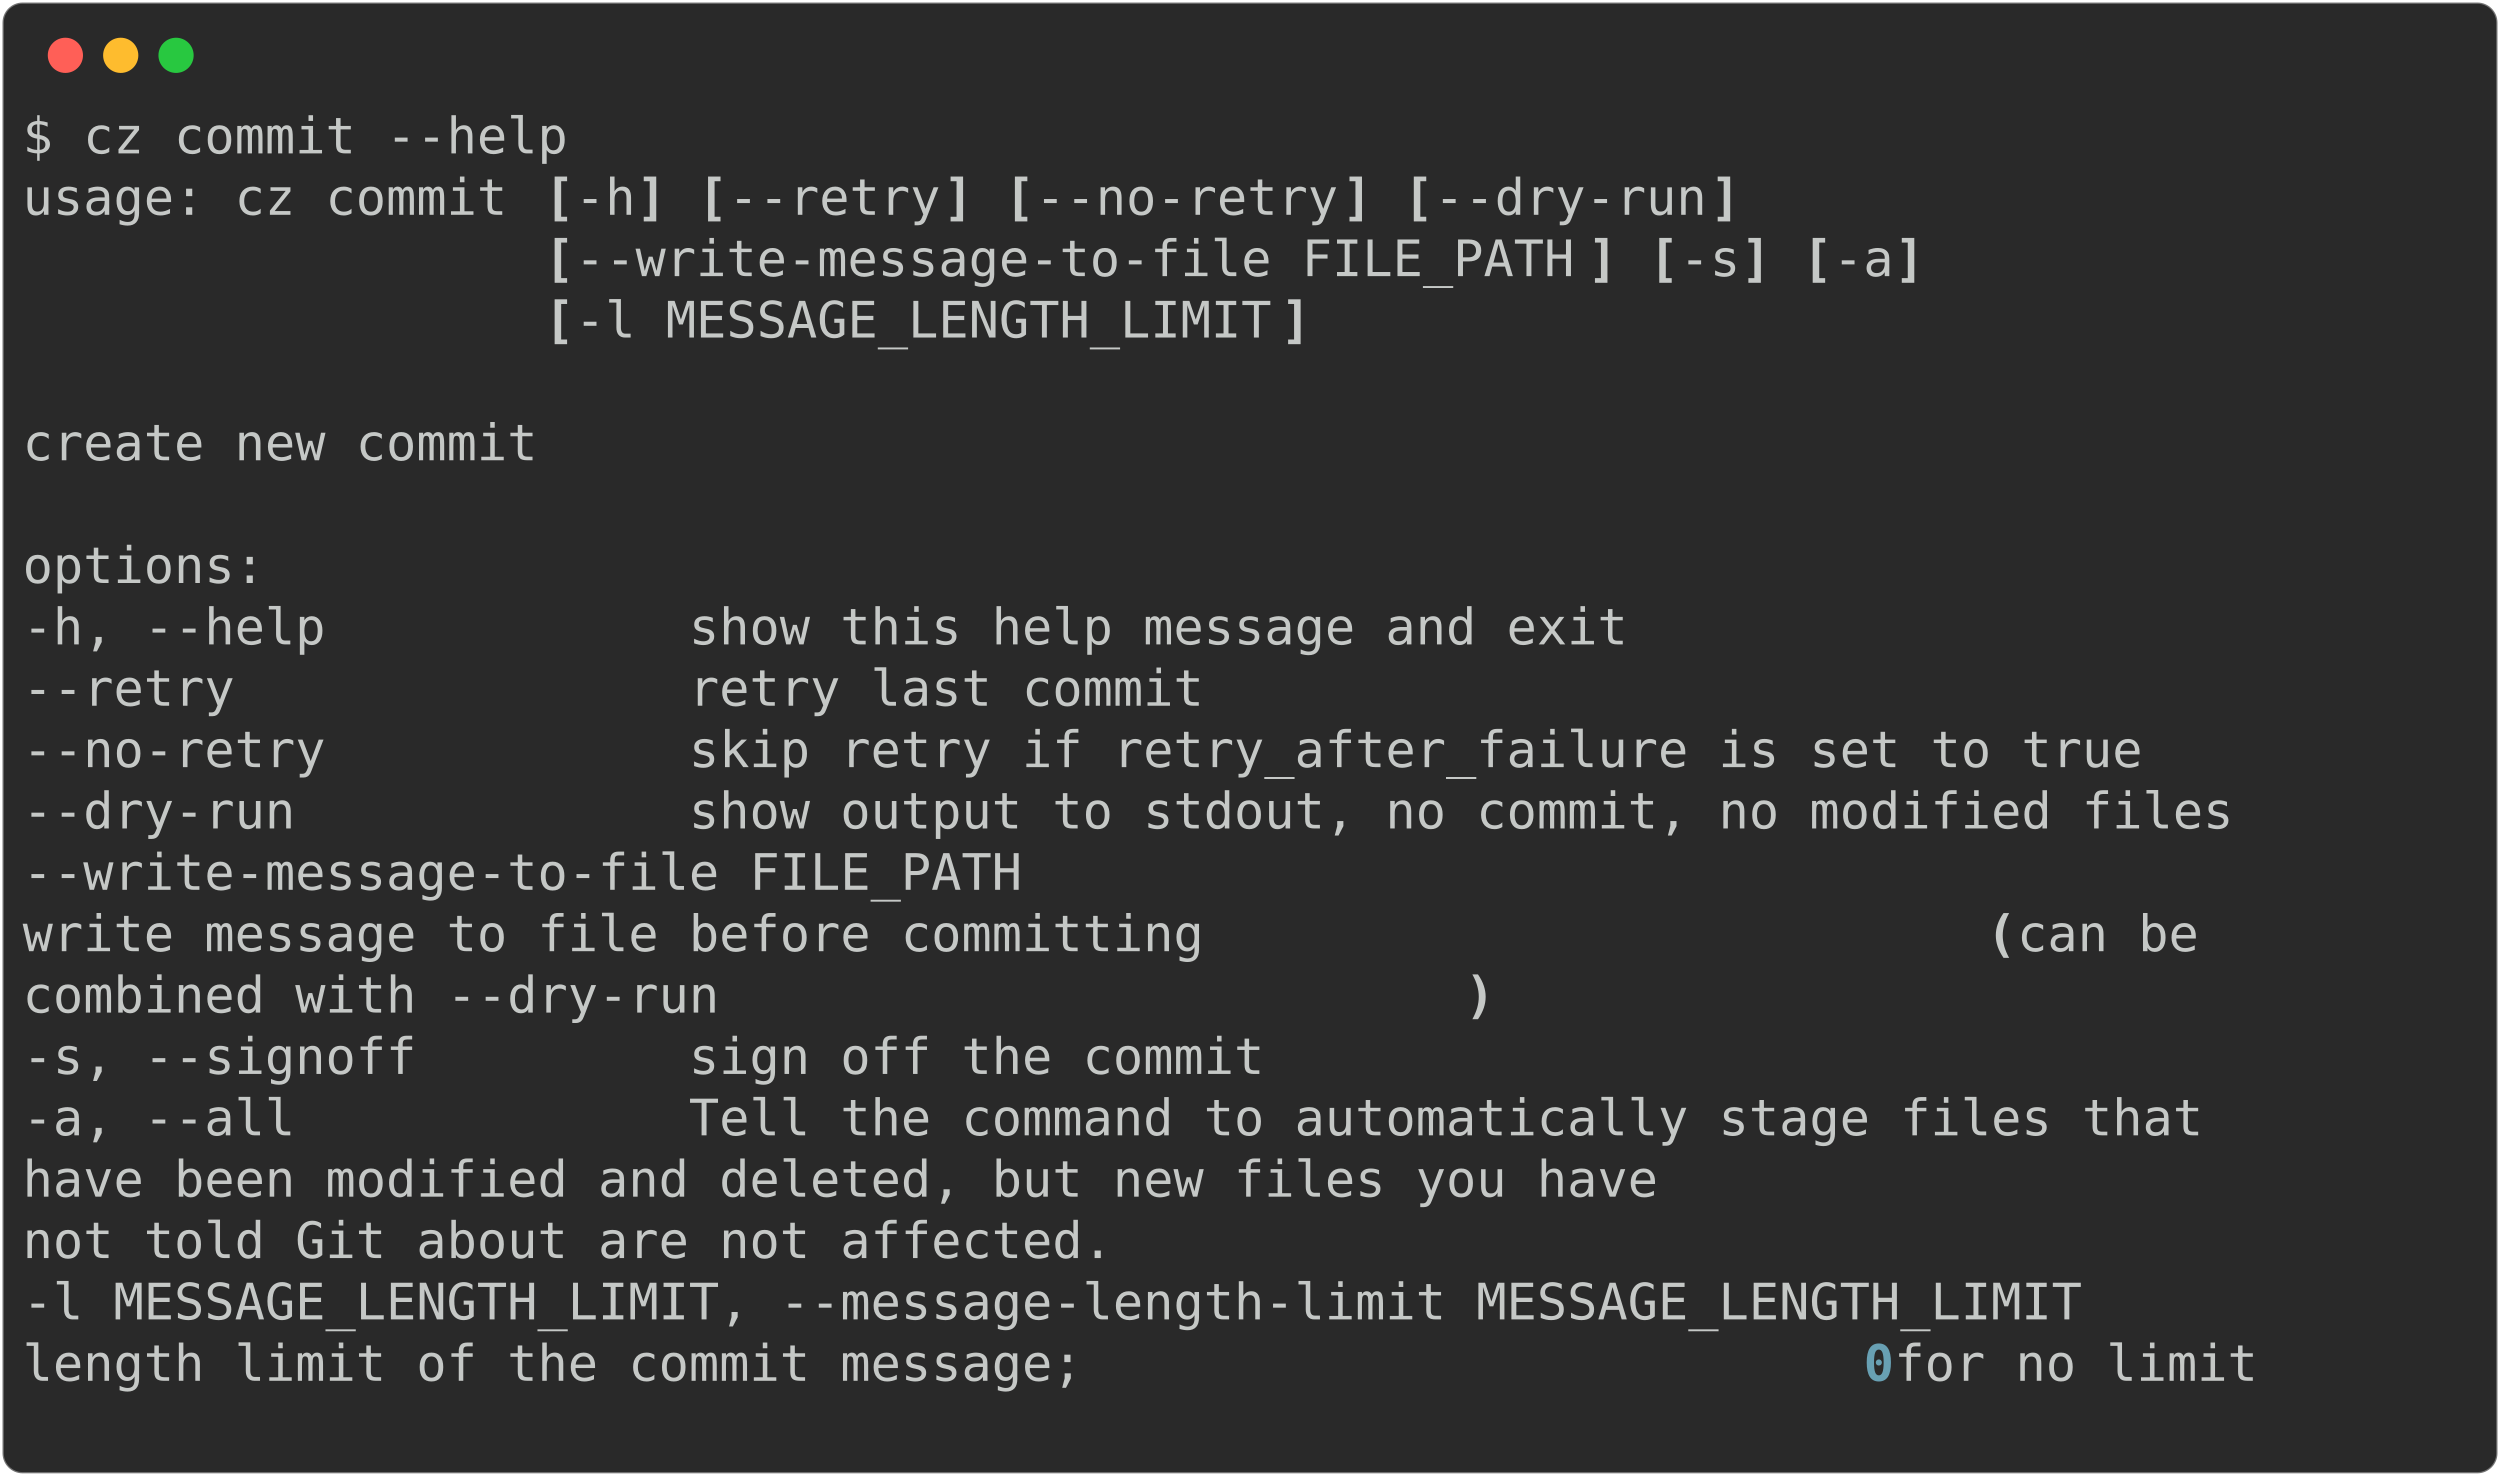
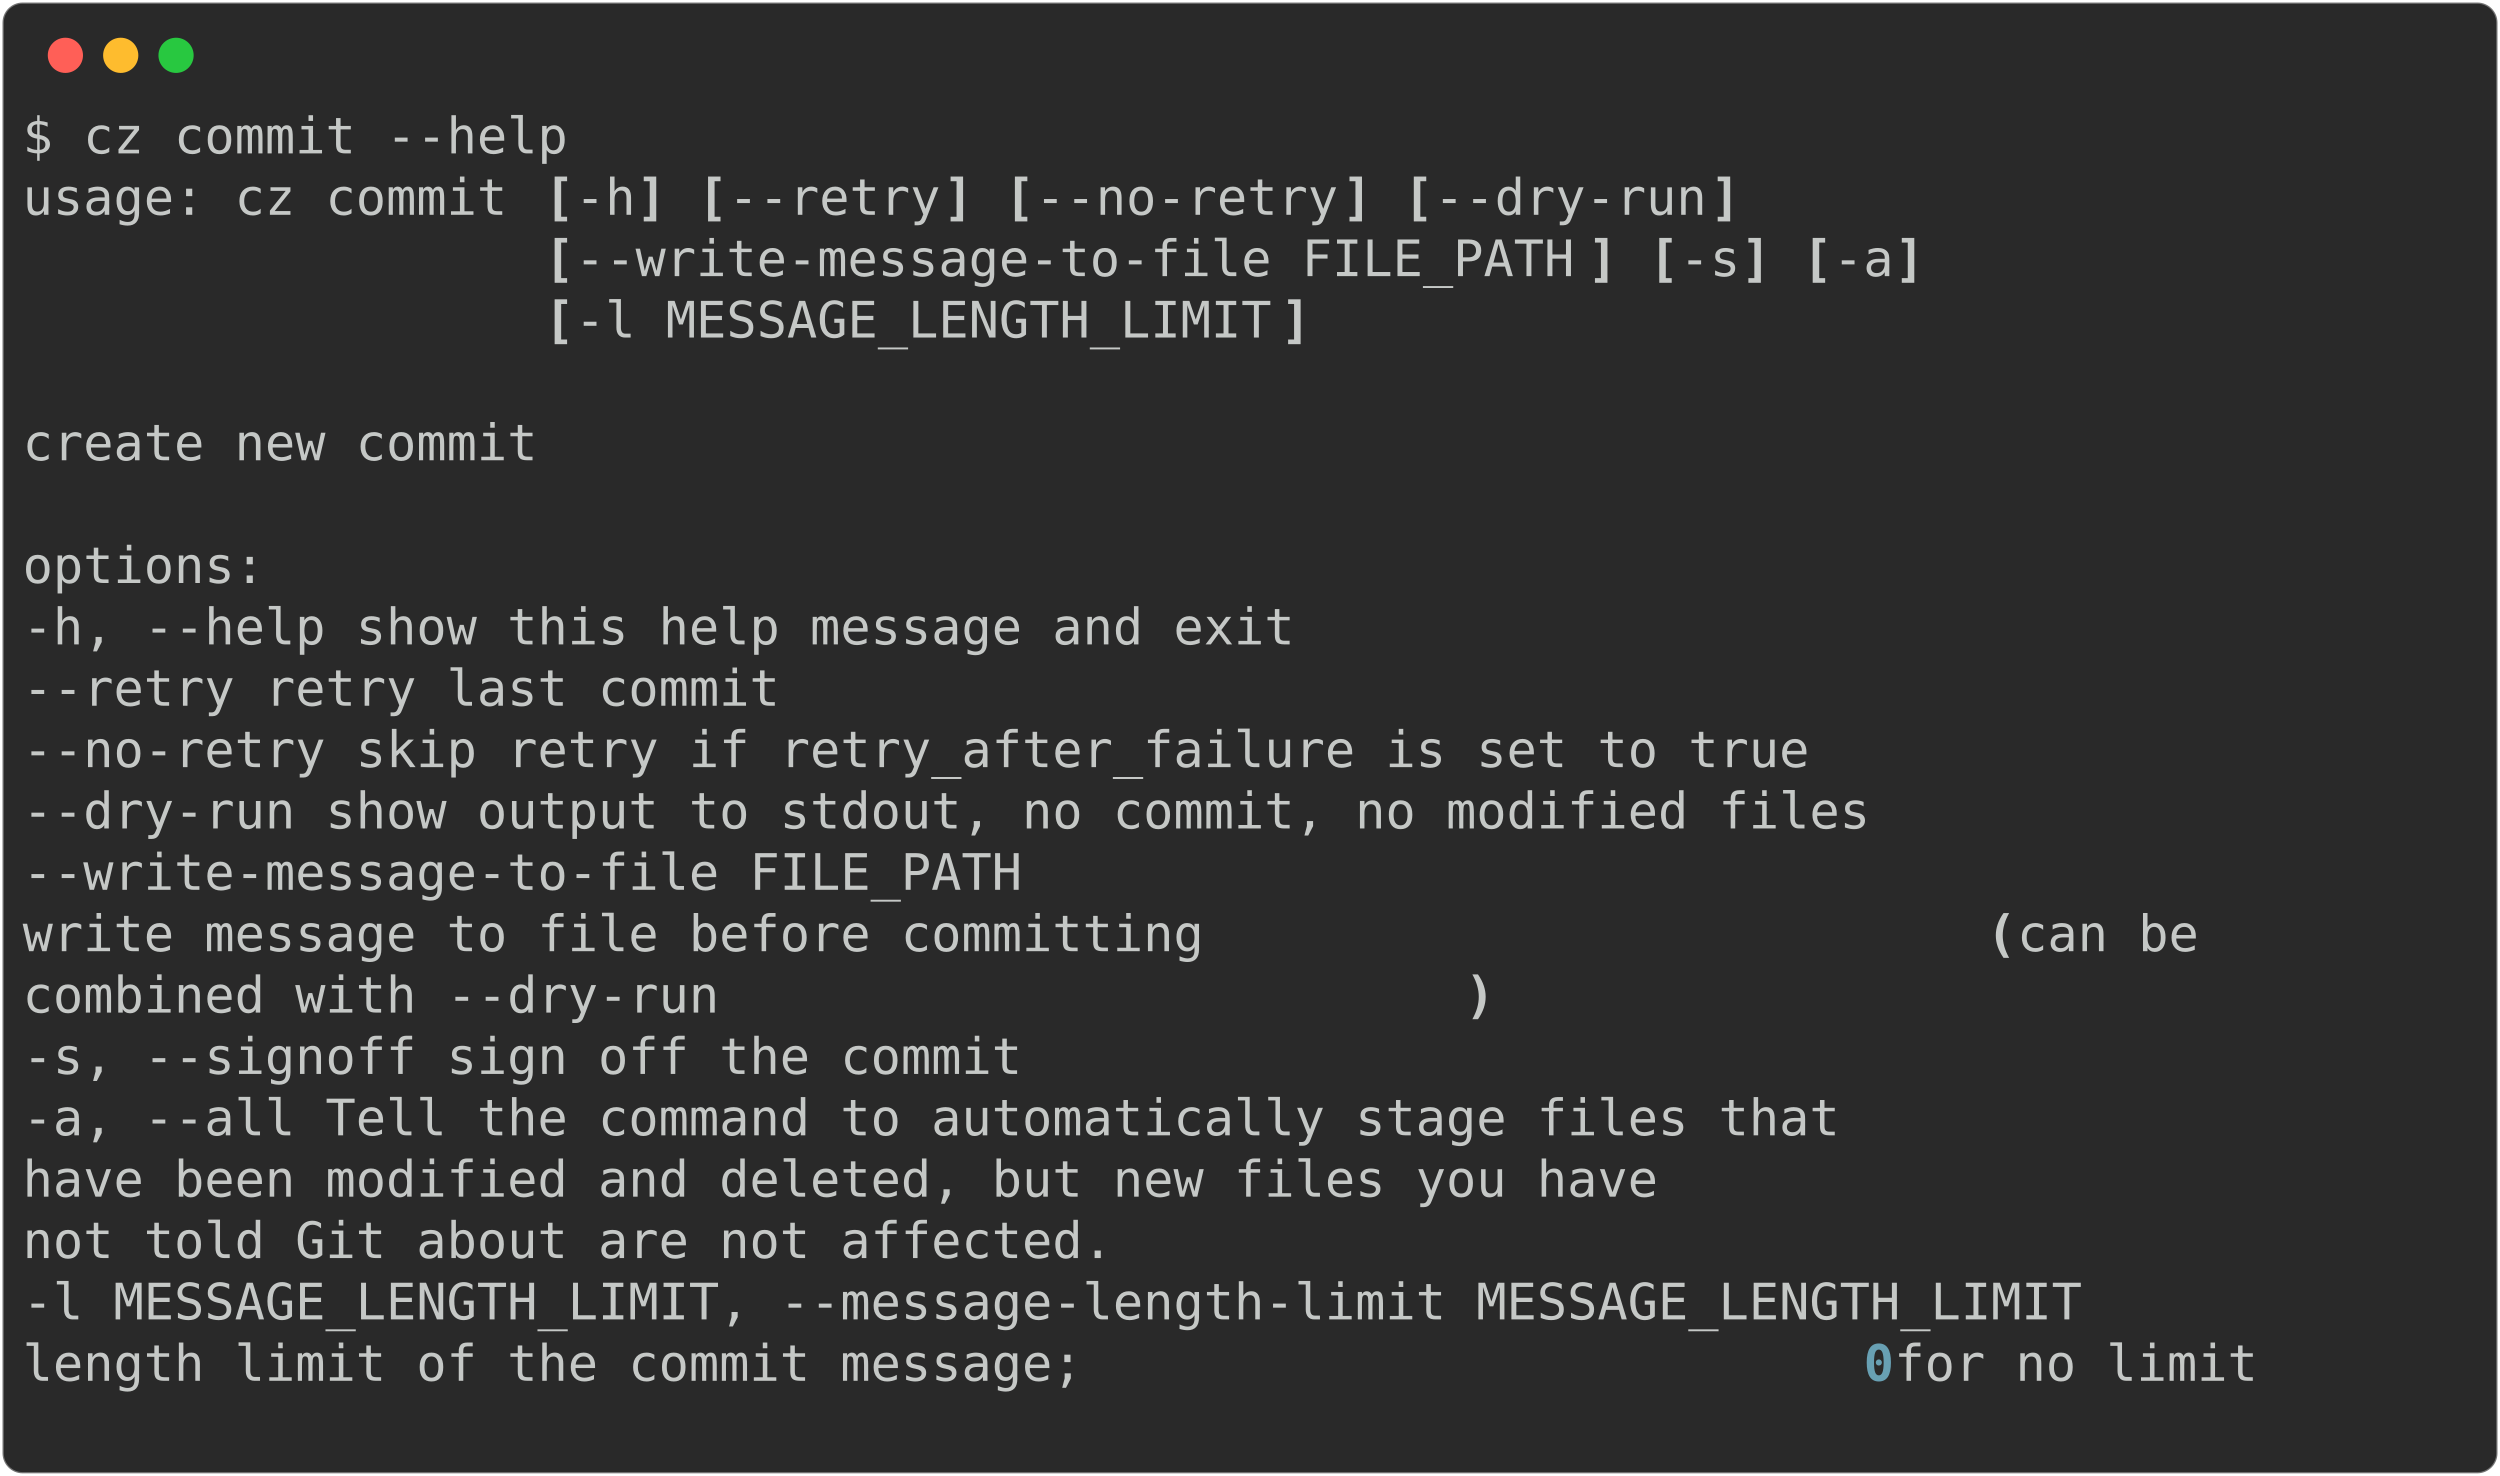
<svg xmlns="http://www.w3.org/2000/svg" class="rich-terminal" viewBox="0 0 994 586.8">
-   <style>
- 
-     @font-face {
-         font-family: "Fira Code";
-         src: local("FiraCode-Regular"),
-                 url("https://cdnjs.cloudflare.com/ajax/libs/firacode/6.2.0/woff2/FiraCode-Regular.woff2") format("woff2"),
-                 url("https://cdnjs.cloudflare.com/ajax/libs/firacode/6.2.0/woff/FiraCode-Regular.woff") format("woff");
-         font-style: normal;
-         font-weight: 400;
-     }
-     @font-face {
-         font-family: "Fira Code";
-         src: local("FiraCode-Bold"),
-                 url("https://cdnjs.cloudflare.com/ajax/libs/firacode/6.2.0/woff2/FiraCode-Bold.woff2") format("woff2"),
-                 url("https://cdnjs.cloudflare.com/ajax/libs/firacode/6.2.0/woff/FiraCode-Bold.woff") format("woff");
-         font-style: bold;
-         font-weight: 700;
-     }
- 
-     .terminal-3906085552-matrix {
-         font-family: Fira Code, monospace;
-         font-size: 20px;
-         line-height: 24.4px;
-         font-variant-east-asian: full-width;
-     }
- 
-     .terminal-3906085552-title {
-         font-size: 18px;
-         font-weight: bold;
-         font-family: arial;
-     }
- 
-     .terminal-3906085552-r1 { fill: #c5c8c6 }
- .terminal-3906085552-r2 { fill: #c5c8c6;font-weight: bold }
- .terminal-3906085552-r3 { fill: #68a0b3;font-weight: bold }
-     </style>
+   <style>@font-face{font-family:"Fira Code";src:local("FiraCode-Regular"),url(https://cdnjs.cloudflare.com/ajax/libs/firacode/6.2.0/woff2/FiraCode-Regular.woff2) format("woff2"),url(https://cdnjs.cloudflare.com/ajax/libs/firacode/6.2.0/woff/FiraCode-Regular.woff) format("woff");font-style:normal;font-weight:400}@font-face{font-family:"Fira Code";src:local("FiraCode-Bold"),url(https://cdnjs.cloudflare.com/ajax/libs/firacode/6.2.0/woff2/FiraCode-Bold.woff2) format("woff2"),url(https://cdnjs.cloudflare.com/ajax/libs/firacode/6.2.0/woff/FiraCode-Bold.woff) format("woff");font-style:bold;font-weight:700}.terminal-3906085552-matrix{font-family:Fira Code,monospace;font-size:20px;line-height:24.4px;font-variant-east-asian:full-width}.terminal-3906085552-r1{fill:#c5c8c6}.terminal-3906085552-r2{fill:#c5c8c6;font-weight:700}.terminal-3906085552-r3{fill:#68a0b3;font-weight:700}</style>
  <defs>
    <clipPath id="terminal-3906085552-clip-terminal">
-       <rect x="0" y="0" width="975.0" height="535.8" />
+       <rect width="975" height="535.8" x="0" y="0" />
    </clipPath>
    <clipPath id="terminal-3906085552-line-0">
-       <rect x="0" y="1.5" width="976" height="24.65" />
+       <rect width="976" height="24.65" x="0" y="1.5" />
    </clipPath>
    <clipPath id="terminal-3906085552-line-1">
-       <rect x="0" y="25.9" width="976" height="24.65" />
+       <rect width="976" height="24.65" x="0" y="25.9" />
    </clipPath>
    <clipPath id="terminal-3906085552-line-2">
-       <rect x="0" y="50.3" width="976" height="24.65" />
+       <rect width="976" height="24.65" x="0" y="50.3" />
    </clipPath>
    <clipPath id="terminal-3906085552-line-3">
-       <rect x="0" y="74.7" width="976" height="24.65" />
+       <rect width="976" height="24.65" x="0" y="74.7" />
    </clipPath>
    <clipPath id="terminal-3906085552-line-4">
-       <rect x="0" y="99.1" width="976" height="24.65" />
+       <rect width="976" height="24.65" x="0" y="99.1" />
    </clipPath>
    <clipPath id="terminal-3906085552-line-5">
-       <rect x="0" y="123.5" width="976" height="24.65" />
+       <rect width="976" height="24.65" x="0" y="123.5" />
    </clipPath>
    <clipPath id="terminal-3906085552-line-6">
-       <rect x="0" y="147.9" width="976" height="24.65" />
+       <rect width="976" height="24.65" x="0" y="147.9" />
    </clipPath>
    <clipPath id="terminal-3906085552-line-7">
-       <rect x="0" y="172.3" width="976" height="24.65" />
+       <rect width="976" height="24.65" x="0" y="172.3" />
    </clipPath>
    <clipPath id="terminal-3906085552-line-8">
-       <rect x="0" y="196.7" width="976" height="24.65" />
+       <rect width="976" height="24.65" x="0" y="196.7" />
    </clipPath>
    <clipPath id="terminal-3906085552-line-9">
-       <rect x="0" y="221.1" width="976" height="24.65" />
+       <rect width="976" height="24.65" x="0" y="221.1" />
    </clipPath>
    <clipPath id="terminal-3906085552-line-10">
-       <rect x="0" y="245.5" width="976" height="24.65" />
+       <rect width="976" height="24.65" x="0" y="245.5" />
    </clipPath>
    <clipPath id="terminal-3906085552-line-11">
-       <rect x="0" y="269.9" width="976" height="24.65" />
+       <rect width="976" height="24.65" x="0" y="269.9" />
    </clipPath>
    <clipPath id="terminal-3906085552-line-12">
-       <rect x="0" y="294.3" width="976" height="24.65" />
+       <rect width="976" height="24.65" x="0" y="294.3" />
    </clipPath>
    <clipPath id="terminal-3906085552-line-13">
-       <rect x="0" y="318.7" width="976" height="24.65" />
+       <rect width="976" height="24.65" x="0" y="318.7" />
    </clipPath>
    <clipPath id="terminal-3906085552-line-14">
-       <rect x="0" y="343.1" width="976" height="24.65" />
+       <rect width="976" height="24.65" x="0" y="343.1" />
    </clipPath>
    <clipPath id="terminal-3906085552-line-15">
-       <rect x="0" y="367.5" width="976" height="24.65" />
+       <rect width="976" height="24.65" x="0" y="367.5" />
    </clipPath>
    <clipPath id="terminal-3906085552-line-16">
-       <rect x="0" y="391.9" width="976" height="24.65" />
+       <rect width="976" height="24.65" x="0" y="391.9" />
    </clipPath>
    <clipPath id="terminal-3906085552-line-17">
-       <rect x="0" y="416.3" width="976" height="24.65" />
+       <rect width="976" height="24.65" x="0" y="416.3" />
    </clipPath>
    <clipPath id="terminal-3906085552-line-18">
-       <rect x="0" y="440.7" width="976" height="24.65" />
+       <rect width="976" height="24.65" x="0" y="440.7" />
    </clipPath>
    <clipPath id="terminal-3906085552-line-19">
-       <rect x="0" y="465.1" width="976" height="24.65" />
+       <rect width="976" height="24.65" x="0" y="465.1" />
    </clipPath>
    <clipPath id="terminal-3906085552-line-20">
-       <rect x="0" y="489.5" width="976" height="24.65" />
+       <rect width="976" height="24.65" x="0" y="489.5" />
    </clipPath>
  </defs>
-   <rect fill="#292929" stroke="rgba(255,255,255,0.35)" stroke-width="1" x="1" y="1" width="992" height="584.8" rx="8" />
+   <rect width="992" height="584.8" x="1" y="1" fill="#292929" stroke="rgba(255,255,255,0.35)" stroke-width="1" rx="8" />
  <g transform="translate(26,22)">
    <circle cx="0" cy="0" r="7" fill="#ff5f57" />
    <circle cx="22" cy="0" r="7" fill="#febc2e" />
    <circle cx="44" cy="0" r="7" fill="#28c840" />
  </g>
-   <g transform="translate(9, 41)" clip-path="url(#terminal-3906085552-clip-terminal)">
+   <g clip-path="url(#terminal-3906085552-clip-terminal)" transform="translate(9, 41)">
    <g class="terminal-3906085552-matrix">
-       <text class="terminal-3906085552-r1" x="0" y="20" textLength="219.6" clip-path="url(#terminal-3906085552-line-0)">$ cz commit --help</text>
-       <text class="terminal-3906085552-r1" x="976" y="20" textLength="12.2" clip-path="url(#terminal-3906085552-line-0)">
- </text>
-       <text class="terminal-3906085552-r1" x="0" y="44.4" textLength="207.4" clip-path="url(#terminal-3906085552-line-1)">usage: cz commit </text>
-       <text class="terminal-3906085552-r2" x="207.4" y="44.4" textLength="12.2" clip-path="url(#terminal-3906085552-line-1)">[</text>
-       <text class="terminal-3906085552-r1" x="219.6" y="44.4" textLength="24.4" clip-path="url(#terminal-3906085552-line-1)">-h</text>
-       <text class="terminal-3906085552-r2" x="244" y="44.4" textLength="12.2" clip-path="url(#terminal-3906085552-line-1)">]</text>
-       <text class="terminal-3906085552-r2" x="268.4" y="44.4" textLength="12.2" clip-path="url(#terminal-3906085552-line-1)">[</text>
-       <text class="terminal-3906085552-r1" x="280.6" y="44.4" textLength="85.4" clip-path="url(#terminal-3906085552-line-1)">--retry</text>
-       <text class="terminal-3906085552-r2" x="366" y="44.4" textLength="12.2" clip-path="url(#terminal-3906085552-line-1)">]</text>
-       <text class="terminal-3906085552-r2" x="390.4" y="44.4" textLength="12.2" clip-path="url(#terminal-3906085552-line-1)">[</text>
-       <text class="terminal-3906085552-r1" x="402.6" y="44.4" textLength="122" clip-path="url(#terminal-3906085552-line-1)">--no-retry</text>
-       <text class="terminal-3906085552-r2" x="524.6" y="44.4" textLength="12.2" clip-path="url(#terminal-3906085552-line-1)">]</text>
-       <text class="terminal-3906085552-r2" x="549" y="44.4" textLength="12.2" clip-path="url(#terminal-3906085552-line-1)">[</text>
-       <text class="terminal-3906085552-r1" x="561.2" y="44.4" textLength="109.8" clip-path="url(#terminal-3906085552-line-1)">--dry-run</text>
-       <text class="terminal-3906085552-r2" x="671" y="44.4" textLength="12.2" clip-path="url(#terminal-3906085552-line-1)">]</text>
-       <text class="terminal-3906085552-r1" x="976" y="44.4" textLength="12.2" clip-path="url(#terminal-3906085552-line-1)">
- </text>
-       <text class="terminal-3906085552-r2" x="207.4" y="68.8" textLength="12.2" clip-path="url(#terminal-3906085552-line-2)">[</text>
-       <text class="terminal-3906085552-r1" x="219.6" y="68.8" textLength="402.6" clip-path="url(#terminal-3906085552-line-2)">--write-message-to-file FILE_PATH</text>
-       <text class="terminal-3906085552-r2" x="622.2" y="68.8" textLength="12.2" clip-path="url(#terminal-3906085552-line-2)">]</text>
-       <text class="terminal-3906085552-r2" x="646.6" y="68.8" textLength="12.2" clip-path="url(#terminal-3906085552-line-2)">[</text>
-       <text class="terminal-3906085552-r1" x="658.8" y="68.8" textLength="24.4" clip-path="url(#terminal-3906085552-line-2)">-s</text>
-       <text class="terminal-3906085552-r2" x="683.2" y="68.8" textLength="12.2" clip-path="url(#terminal-3906085552-line-2)">]</text>
-       <text class="terminal-3906085552-r2" x="707.6" y="68.8" textLength="12.2" clip-path="url(#terminal-3906085552-line-2)">[</text>
-       <text class="terminal-3906085552-r1" x="719.8" y="68.8" textLength="24.4" clip-path="url(#terminal-3906085552-line-2)">-a</text>
-       <text class="terminal-3906085552-r2" x="744.2" y="68.8" textLength="12.2" clip-path="url(#terminal-3906085552-line-2)">]</text>
-       <text class="terminal-3906085552-r1" x="976" y="68.8" textLength="12.2" clip-path="url(#terminal-3906085552-line-2)">
- </text>
-       <text class="terminal-3906085552-r2" x="207.4" y="93.2" textLength="12.2" clip-path="url(#terminal-3906085552-line-3)">[</text>
-       <text class="terminal-3906085552-r1" x="219.6" y="93.2" textLength="280.6" clip-path="url(#terminal-3906085552-line-3)">-l MESSAGE_LENGTH_LIMIT</text>
-       <text class="terminal-3906085552-r2" x="500.2" y="93.2" textLength="12.2" clip-path="url(#terminal-3906085552-line-3)">]</text>
-       <text class="terminal-3906085552-r1" x="976" y="93.2" textLength="12.2" clip-path="url(#terminal-3906085552-line-3)">
- </text>
-       <text class="terminal-3906085552-r1" x="976" y="117.6" textLength="12.2" clip-path="url(#terminal-3906085552-line-4)">
- </text>
-       <text class="terminal-3906085552-r1" x="0" y="142" textLength="207.4" clip-path="url(#terminal-3906085552-line-5)">create new commit</text>
-       <text class="terminal-3906085552-r1" x="976" y="142" textLength="12.2" clip-path="url(#terminal-3906085552-line-5)">
- </text>
-       <text class="terminal-3906085552-r1" x="976" y="166.4" textLength="12.2" clip-path="url(#terminal-3906085552-line-6)">
- </text>
-       <text class="terminal-3906085552-r1" x="0" y="190.8" textLength="97.6" clip-path="url(#terminal-3906085552-line-7)">options:</text>
-       <text class="terminal-3906085552-r1" x="976" y="190.8" textLength="12.2" clip-path="url(#terminal-3906085552-line-7)">
- </text>
-       <text class="terminal-3906085552-r1" x="0" y="215.2" textLength="671" clip-path="url(#terminal-3906085552-line-8)">  -h, --help            show this help message and exit</text>
-       <text class="terminal-3906085552-r1" x="976" y="215.2" textLength="12.2" clip-path="url(#terminal-3906085552-line-8)">
- </text>
-       <text class="terminal-3906085552-r1" x="0" y="239.6" textLength="500.2" clip-path="url(#terminal-3906085552-line-9)">  --retry               retry last commit</text>
-       <text class="terminal-3906085552-r1" x="976" y="239.6" textLength="12.2" clip-path="url(#terminal-3906085552-line-9)">
- </text>
-       <text class="terminal-3906085552-r1" x="0" y="264" textLength="878.4" clip-path="url(#terminal-3906085552-line-10)">  --no-retry            skip retry if retry_after_failure is set to true</text>
-       <text class="terminal-3906085552-r1" x="976" y="264" textLength="12.2" clip-path="url(#terminal-3906085552-line-10)">
- </text>
-       <text class="terminal-3906085552-r1" x="0" y="288.4" textLength="915" clip-path="url(#terminal-3906085552-line-11)">  --dry-run             show output to stdout, no commit, no modified files</text>
-       <text class="terminal-3906085552-r1" x="976" y="288.4" textLength="12.2" clip-path="url(#terminal-3906085552-line-11)">
- </text>
-       <text class="terminal-3906085552-r1" x="0" y="312.8" textLength="427" clip-path="url(#terminal-3906085552-line-12)">  --write-message-to-file FILE_PATH</text>
-       <text class="terminal-3906085552-r1" x="976" y="312.8" textLength="12.2" clip-path="url(#terminal-3906085552-line-12)">
- </text>
-       <text class="terminal-3906085552-r1" x="0" y="337.2" textLength="780.8" clip-path="url(#terminal-3906085552-line-13)">                        write message to file before committing </text>
-       <text class="terminal-3906085552-r2" x="780.8" y="337.2" textLength="12.2" clip-path="url(#terminal-3906085552-line-13)">(</text>
-       <text class="terminal-3906085552-r1" x="793" y="337.2" textLength="73.2" clip-path="url(#terminal-3906085552-line-13)">can be</text>
-       <text class="terminal-3906085552-r1" x="976" y="337.2" textLength="12.2" clip-path="url(#terminal-3906085552-line-13)">
- </text>
-       <text class="terminal-3906085552-r1" x="0" y="361.6" textLength="573.4" clip-path="url(#terminal-3906085552-line-14)">                        combined with --dry-run</text>
-       <text class="terminal-3906085552-r2" x="573.4" y="361.6" textLength="12.2" clip-path="url(#terminal-3906085552-line-14)">)</text>
-       <text class="terminal-3906085552-r1" x="976" y="361.6" textLength="12.2" clip-path="url(#terminal-3906085552-line-14)">
- </text>
-       <text class="terminal-3906085552-r1" x="0" y="386" textLength="524.6" clip-path="url(#terminal-3906085552-line-15)">  -s, --signoff         sign off the commit</text>
-       <text class="terminal-3906085552-r1" x="976" y="386" textLength="12.2" clip-path="url(#terminal-3906085552-line-15)">
- </text>
-       <text class="terminal-3906085552-r1" x="0" y="410.4" textLength="902.8" clip-path="url(#terminal-3906085552-line-16)">  -a, --all             Tell the command to automatically stage files that</text>
-       <text class="terminal-3906085552-r1" x="976" y="410.4" textLength="12.2" clip-path="url(#terminal-3906085552-line-16)">
- </text>
-       <text class="terminal-3906085552-r1" x="0" y="434.8" textLength="951.6" clip-path="url(#terminal-3906085552-line-17)">                        have been modified and deleted, but new files you have</text>
-       <text class="terminal-3906085552-r1" x="976" y="434.8" textLength="12.2" clip-path="url(#terminal-3906085552-line-17)">
- </text>
-       <text class="terminal-3906085552-r1" x="0" y="459.2" textLength="732" clip-path="url(#terminal-3906085552-line-18)">                        not told Git about are not affected.</text>
-       <text class="terminal-3906085552-r1" x="976" y="459.2" textLength="12.2" clip-path="url(#terminal-3906085552-line-18)">
- </text>
-       <text class="terminal-3906085552-r1" x="0" y="483.6" textLength="854" clip-path="url(#terminal-3906085552-line-19)">  -l MESSAGE_LENGTH_LIMIT, --message-length-limit MESSAGE_LENGTH_LIMIT</text>
-       <text class="terminal-3906085552-r1" x="976" y="483.6" textLength="12.2" clip-path="url(#terminal-3906085552-line-19)">
- </text>
-       <text class="terminal-3906085552-r1" x="0" y="508" textLength="732" clip-path="url(#terminal-3906085552-line-20)">                        length limit of the commit message; </text>
-       <text class="terminal-3906085552-r3" x="732" y="508" textLength="12.2" clip-path="url(#terminal-3906085552-line-20)">0</text>
-       <text class="terminal-3906085552-r1" x="744.2" y="508" textLength="158.6" clip-path="url(#terminal-3906085552-line-20)"> for no limit</text>
-       <text class="terminal-3906085552-r1" x="976" y="508" textLength="12.2" clip-path="url(#terminal-3906085552-line-20)">
- </text>
-       <text class="terminal-3906085552-r1" x="976" y="532.4" textLength="12.2" clip-path="url(#terminal-3906085552-line-21)">
- </text>
+       <text x="0" y="20" class="terminal-3906085552-r1" clip-path="url(#terminal-3906085552-line-0)" textLength="219.6">$ cz commit --help</text>
+       <text x="0" y="44.4" class="terminal-3906085552-r1" clip-path="url(#terminal-3906085552-line-1)" textLength="207.4">usage: cz commit</text>
+       <text x="207.4" y="44.4" class="terminal-3906085552-r2" clip-path="url(#terminal-3906085552-line-1)" textLength="12.2">[</text>
+       <text x="219.6" y="44.4" class="terminal-3906085552-r1" clip-path="url(#terminal-3906085552-line-1)" textLength="24.4">-h</text>
+       <text x="244" y="44.4" class="terminal-3906085552-r2" clip-path="url(#terminal-3906085552-line-1)" textLength="12.2">]</text>
+       <text x="268.4" y="44.4" class="terminal-3906085552-r2" clip-path="url(#terminal-3906085552-line-1)" textLength="12.2">[</text>
+       <text x="280.6" y="44.4" class="terminal-3906085552-r1" clip-path="url(#terminal-3906085552-line-1)" textLength="85.4">--retry</text>
+       <text x="366" y="44.4" class="terminal-3906085552-r2" clip-path="url(#terminal-3906085552-line-1)" textLength="12.2">]</text>
+       <text x="390.4" y="44.4" class="terminal-3906085552-r2" clip-path="url(#terminal-3906085552-line-1)" textLength="12.2">[</text>
+       <text x="402.6" y="44.4" class="terminal-3906085552-r1" clip-path="url(#terminal-3906085552-line-1)" textLength="122">--no-retry</text>
+       <text x="524.6" y="44.4" class="terminal-3906085552-r2" clip-path="url(#terminal-3906085552-line-1)" textLength="12.2">]</text>
+       <text x="549" y="44.4" class="terminal-3906085552-r2" clip-path="url(#terminal-3906085552-line-1)" textLength="12.2">[</text>
+       <text x="561.2" y="44.4" class="terminal-3906085552-r1" clip-path="url(#terminal-3906085552-line-1)" textLength="109.8">--dry-run</text>
+       <text x="671" y="44.4" class="terminal-3906085552-r2" clip-path="url(#terminal-3906085552-line-1)" textLength="12.2">]</text>
+       <text x="207.4" y="68.8" class="terminal-3906085552-r2" clip-path="url(#terminal-3906085552-line-2)" textLength="12.2">[</text>
+       <text x="219.6" y="68.8" class="terminal-3906085552-r1" clip-path="url(#terminal-3906085552-line-2)" textLength="402.6">--write-message-to-file FILE_PATH</text>
+       <text x="622.2" y="68.8" class="terminal-3906085552-r2" clip-path="url(#terminal-3906085552-line-2)" textLength="12.2">]</text>
+       <text x="646.6" y="68.8" class="terminal-3906085552-r2" clip-path="url(#terminal-3906085552-line-2)" textLength="12.2">[</text>
+       <text x="658.8" y="68.8" class="terminal-3906085552-r1" clip-path="url(#terminal-3906085552-line-2)" textLength="24.4">-s</text>
+       <text x="683.2" y="68.8" class="terminal-3906085552-r2" clip-path="url(#terminal-3906085552-line-2)" textLength="12.2">]</text>
+       <text x="707.6" y="68.8" class="terminal-3906085552-r2" clip-path="url(#terminal-3906085552-line-2)" textLength="12.2">[</text>
+       <text x="719.8" y="68.8" class="terminal-3906085552-r1" clip-path="url(#terminal-3906085552-line-2)" textLength="24.4">-a</text>
+       <text x="744.2" y="68.8" class="terminal-3906085552-r2" clip-path="url(#terminal-3906085552-line-2)" textLength="12.2">]</text>
+       <text x="207.4" y="93.2" class="terminal-3906085552-r2" clip-path="url(#terminal-3906085552-line-3)" textLength="12.2">[</text>
+       <text x="219.6" y="93.2" class="terminal-3906085552-r1" clip-path="url(#terminal-3906085552-line-3)" textLength="280.6">-l MESSAGE_LENGTH_LIMIT</text>
+       <text x="500.2" y="93.2" class="terminal-3906085552-r2" clip-path="url(#terminal-3906085552-line-3)" textLength="12.2">]</text>
+       <text x="0" y="142" class="terminal-3906085552-r1" clip-path="url(#terminal-3906085552-line-5)" textLength="207.4">create new commit</text>
+       <text x="0" y="190.8" class="terminal-3906085552-r1" clip-path="url(#terminal-3906085552-line-7)" textLength="97.6">options:</text>
+       <text x="0" y="215.2" class="terminal-3906085552-r1" clip-path="url(#terminal-3906085552-line-8)" textLength="671">-h, --help show this help message and exit</text>
+       <text x="0" y="239.6" class="terminal-3906085552-r1" clip-path="url(#terminal-3906085552-line-9)" textLength="500.2">--retry retry last commit</text>
+       <text x="0" y="264" class="terminal-3906085552-r1" clip-path="url(#terminal-3906085552-line-10)" textLength="878.4">--no-retry skip retry if retry_after_failure is set to true</text>
+       <text x="0" y="288.4" class="terminal-3906085552-r1" clip-path="url(#terminal-3906085552-line-11)" textLength="915">--dry-run show output to stdout, no commit, no modified files</text>
+       <text x="0" y="312.8" class="terminal-3906085552-r1" clip-path="url(#terminal-3906085552-line-12)" textLength="427">--write-message-to-file FILE_PATH</text>
+       <text x="0" y="337.2" class="terminal-3906085552-r1" clip-path="url(#terminal-3906085552-line-13)" textLength="780.8">write message to file before committing</text>
+       <text x="780.8" y="337.2" class="terminal-3906085552-r2" clip-path="url(#terminal-3906085552-line-13)" textLength="12.2">(</text>
+       <text x="793" y="337.2" class="terminal-3906085552-r1" clip-path="url(#terminal-3906085552-line-13)" textLength="73.2">can be</text>
+       <text x="0" y="361.6" class="terminal-3906085552-r1" clip-path="url(#terminal-3906085552-line-14)" textLength="573.4">combined with --dry-run</text>
+       <text x="573.4" y="361.6" class="terminal-3906085552-r2" clip-path="url(#terminal-3906085552-line-14)" textLength="12.2">)</text>
+       <text x="0" y="386" class="terminal-3906085552-r1" clip-path="url(#terminal-3906085552-line-15)" textLength="524.6">-s, --signoff sign off the commit</text>
+       <text x="0" y="410.4" class="terminal-3906085552-r1" clip-path="url(#terminal-3906085552-line-16)" textLength="902.8">-a, --all Tell the command to automatically stage files that</text>
+       <text x="0" y="434.8" class="terminal-3906085552-r1" clip-path="url(#terminal-3906085552-line-17)" textLength="951.6">have been modified and deleted, but new files you have</text>
+       <text x="0" y="459.2" class="terminal-3906085552-r1" clip-path="url(#terminal-3906085552-line-18)" textLength="732">not told Git about are not affected.</text>
+       <text x="0" y="483.6" class="terminal-3906085552-r1" clip-path="url(#terminal-3906085552-line-19)" textLength="854">-l MESSAGE_LENGTH_LIMIT, --message-length-limit MESSAGE_LENGTH_LIMIT</text>
+       <text x="0" y="508" class="terminal-3906085552-r1" clip-path="url(#terminal-3906085552-line-20)" textLength="732">length limit of the commit message;</text>
+       <text x="732" y="508" class="terminal-3906085552-r3" clip-path="url(#terminal-3906085552-line-20)" textLength="12.2">0</text>
+       <text x="744.2" y="508" class="terminal-3906085552-r1" clip-path="url(#terminal-3906085552-line-20)" textLength="158.6">for no limit</text>
    </g>
  </g>
</svg>
